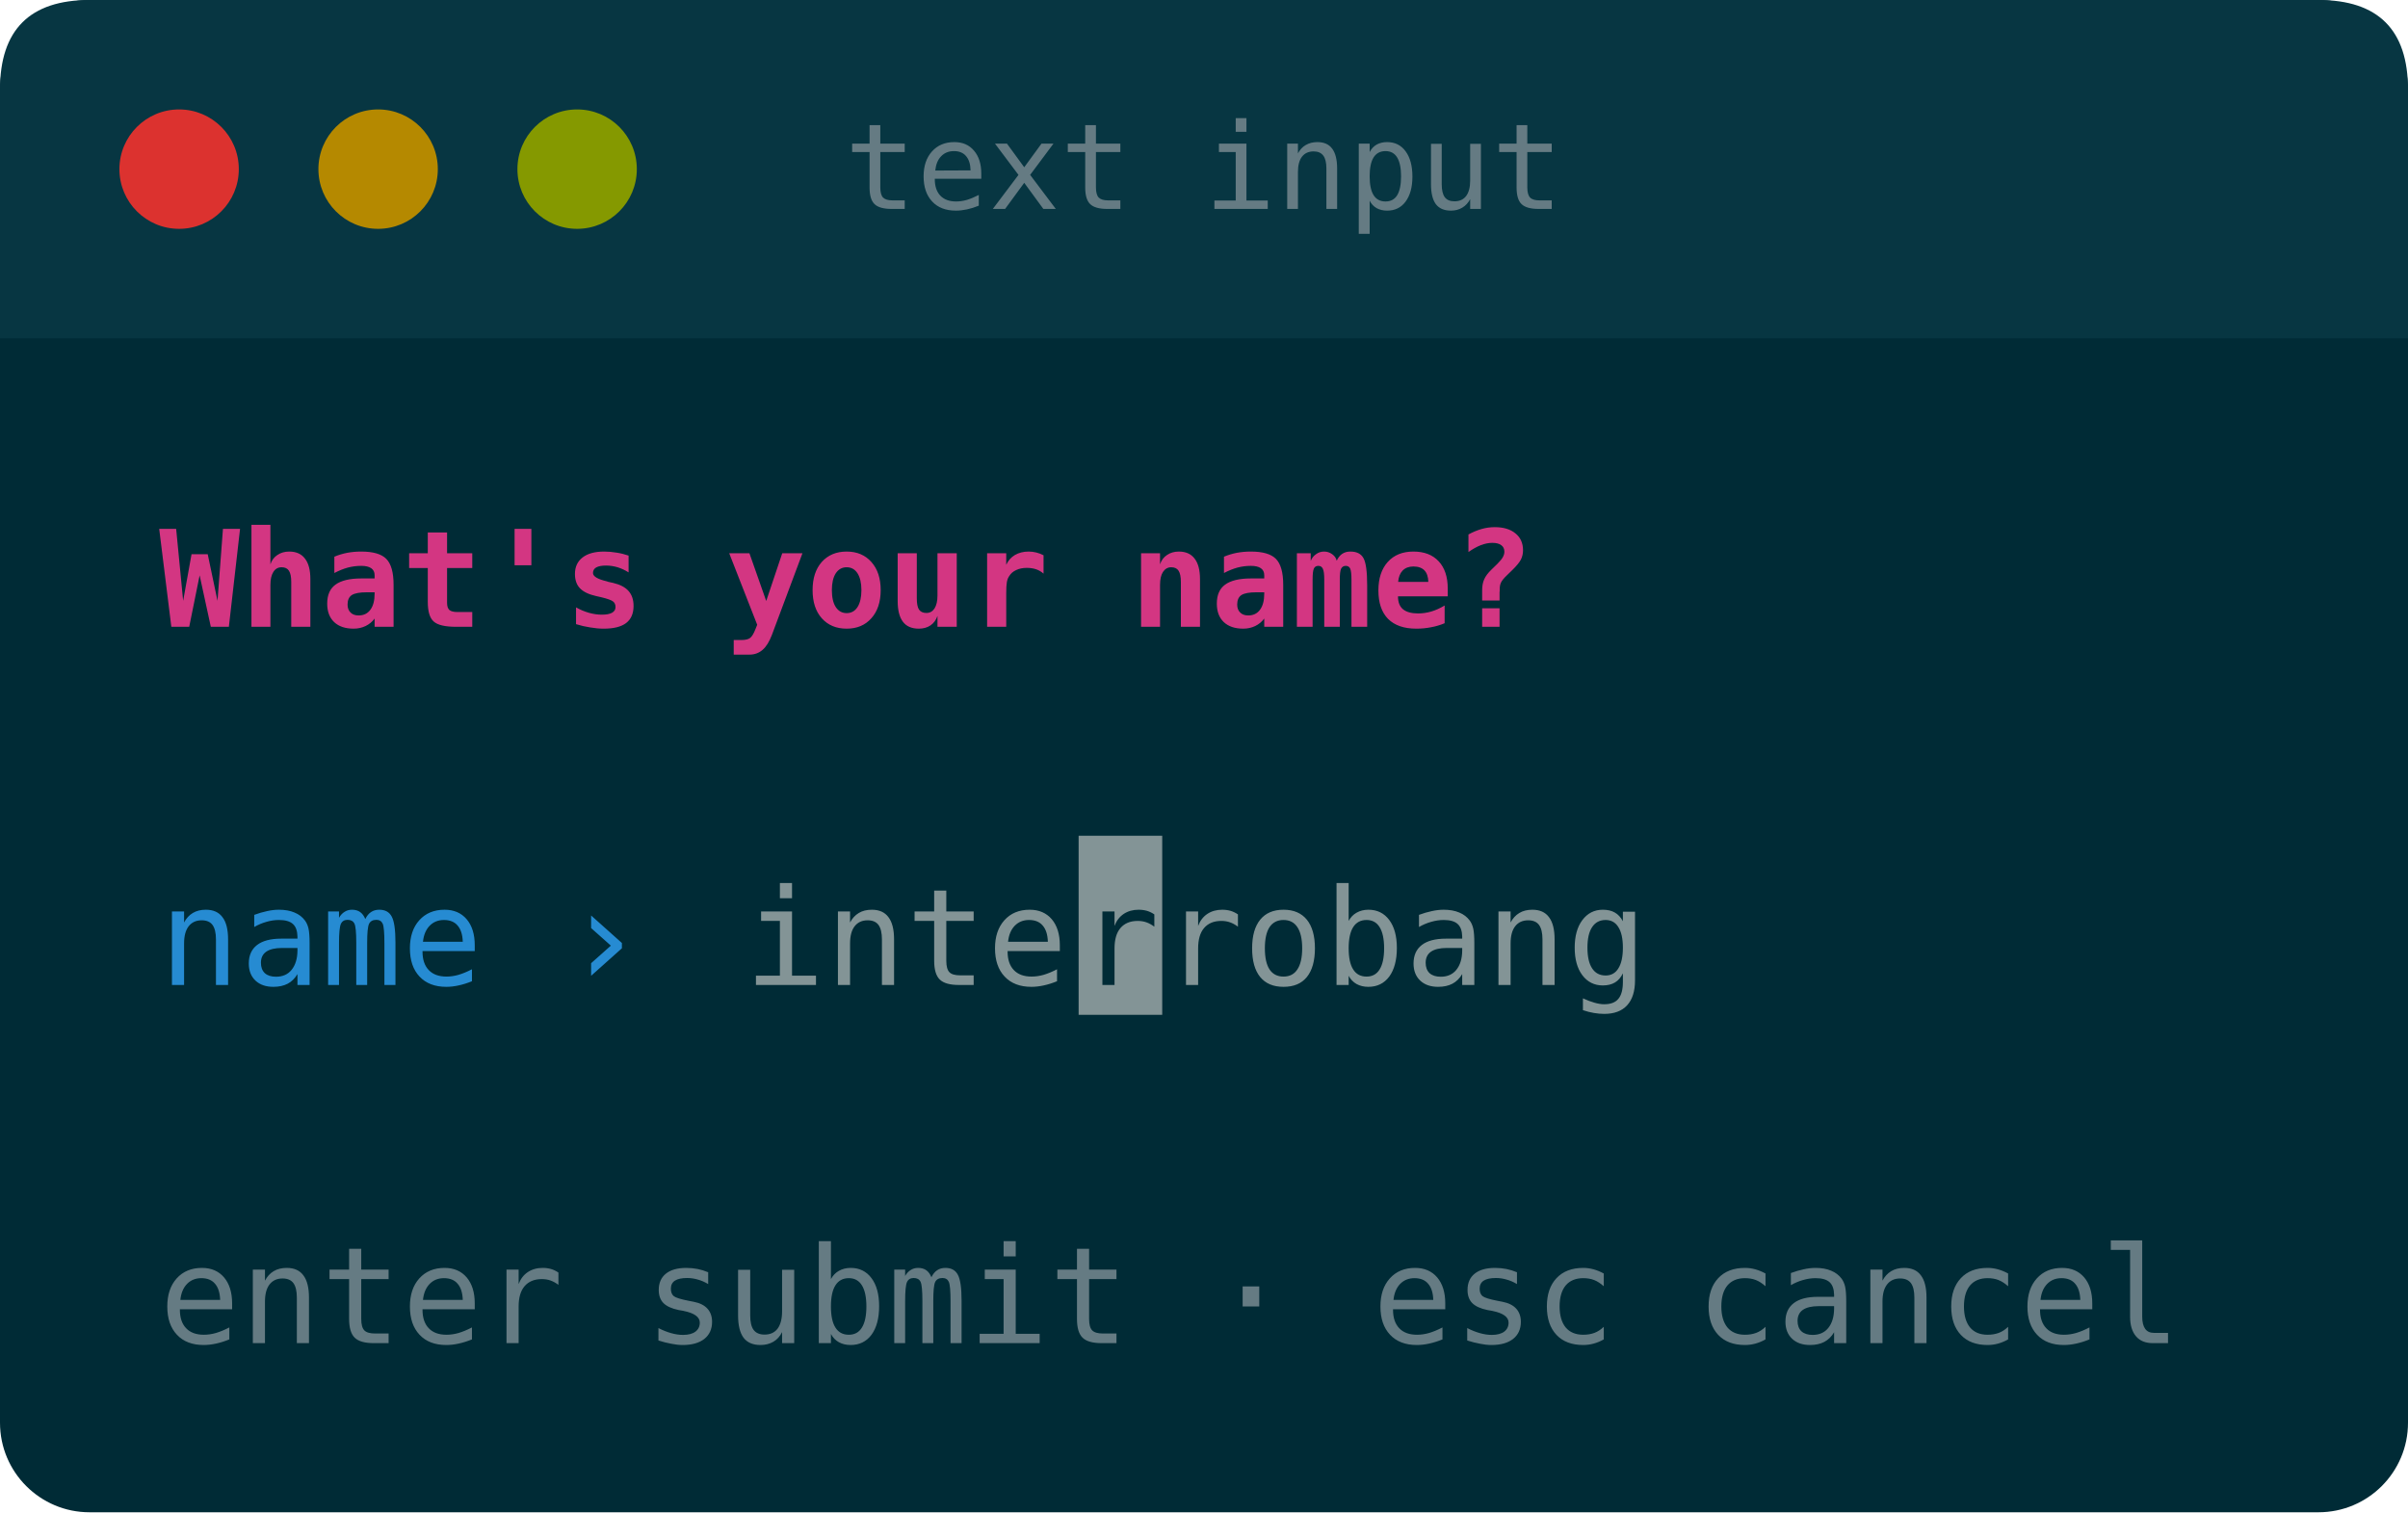
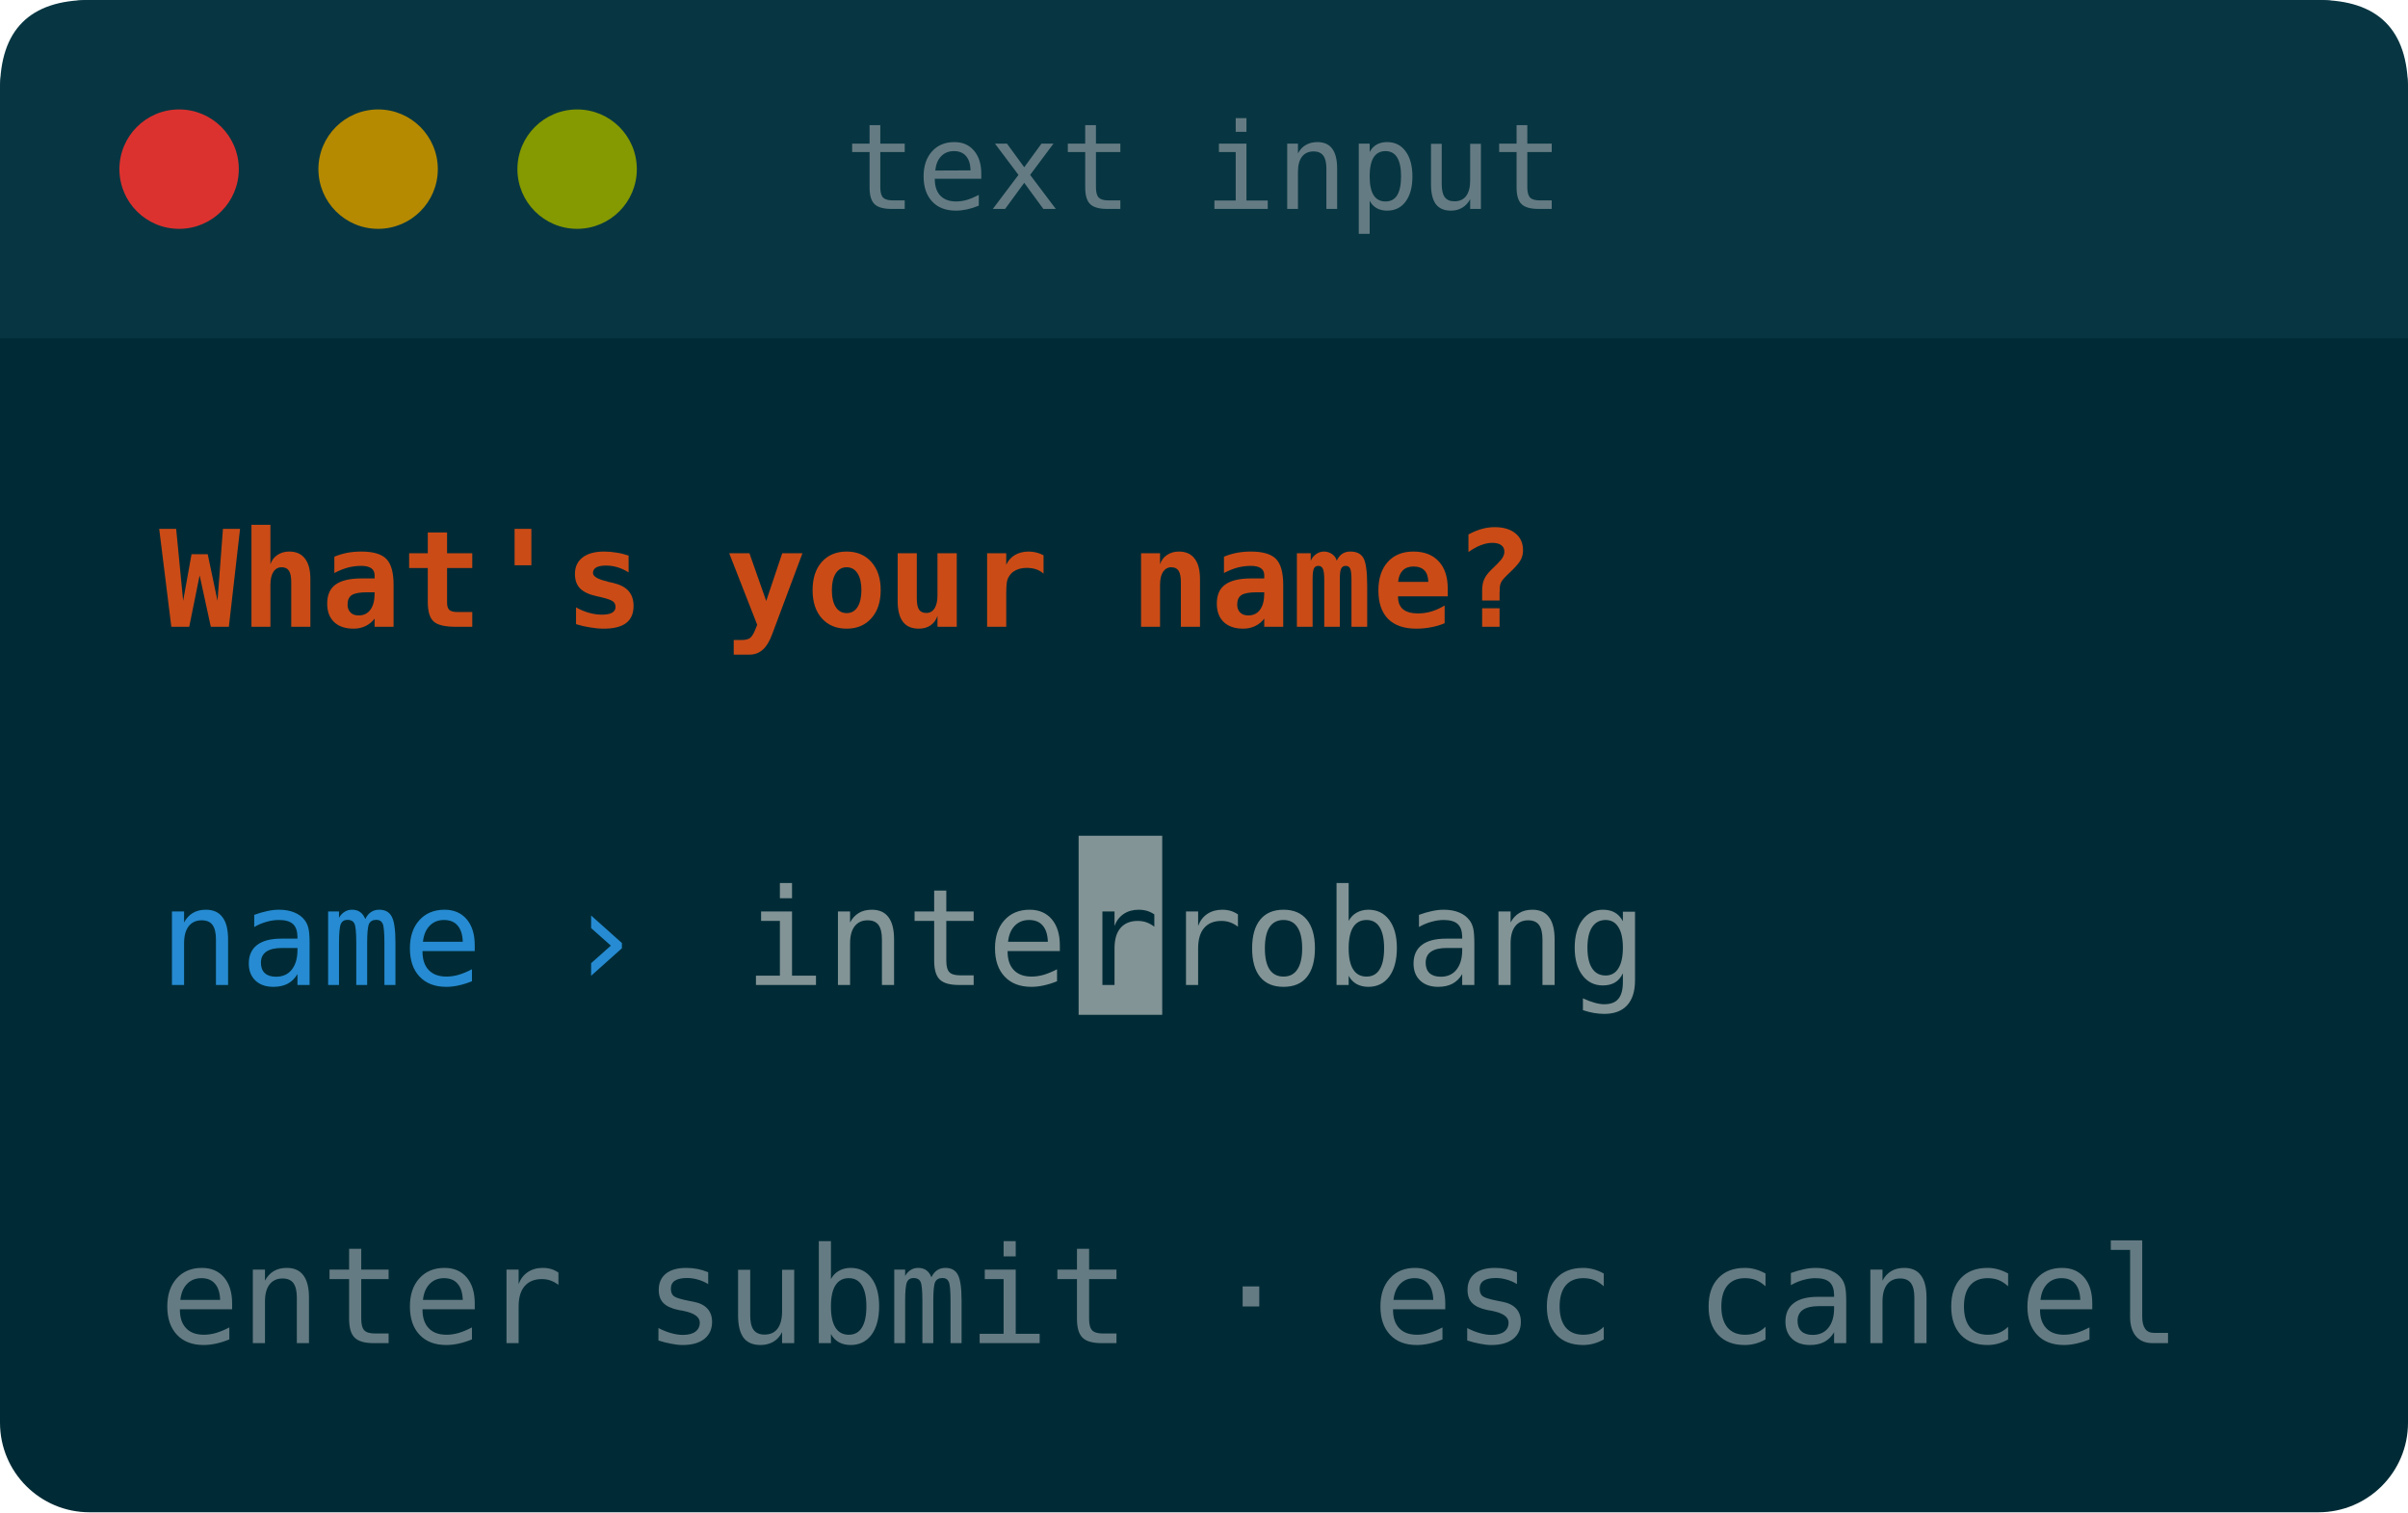
<svg xmlns="http://www.w3.org/2000/svg" width="242" height="152" viewBox="0 0 242 152" font-family="'SFMono-Regular', 'JetBrains Mono', 'Fira Code', 'Cascadia Code', Menlo, Consolas, 'DejaVu Sans Mono', monospace" font-size="13.5">
  <rect x="0" y="0" width="242" height="152" rx="9.0" fill="#002b36" />
  <path d="M0 9.0 Q0 0 9.0 0 H233.0 Q242 0 242 9.0 V34 H0 Z" fill="#073642" />
  <circle cx="18" cy="17" r="6" fill="#dc322f" />
  <circle cx="38" cy="17" r="6" fill="#b58900" />
  <circle cx="58" cy="17" r="6" fill="#859900" />
  <text x="121" y="21" text-anchor="middle" fill="#657b83" font-size="12">text input</text>
  <text y="63.0" xml:space="preserve">
-     <tspan x="16.0" textLength="142.8" fill="#d33682" font-weight="bold">What's your name?</tspan>
+     <tspan x="16.0" textLength="142.8" fill="#cb4b16" font-weight="bold">What's your name?</tspan>
  </text>
  <rect x="108.4" y="84.0" width="8.4" height="18.0" fill="#839496" />
  <text y="99.0" xml:space="preserve">
    <tspan x="16.0" textLength="58.8" fill="#268bd2">name › </tspan>
    <tspan x="74.8" textLength="33.6" fill="#839496">inte</tspan>
    <tspan x="108.4" textLength="8.4" fill="#002b36">r</tspan>
    <tspan x="116.8" textLength="50.4" fill="#839496">robang</tspan>
  </text>
  <text y="135.0" xml:space="preserve">
    <tspan x="16.0" textLength="210.0" fill="#657b83">enter submit · esc cancel</tspan>
  </text>
</svg>
